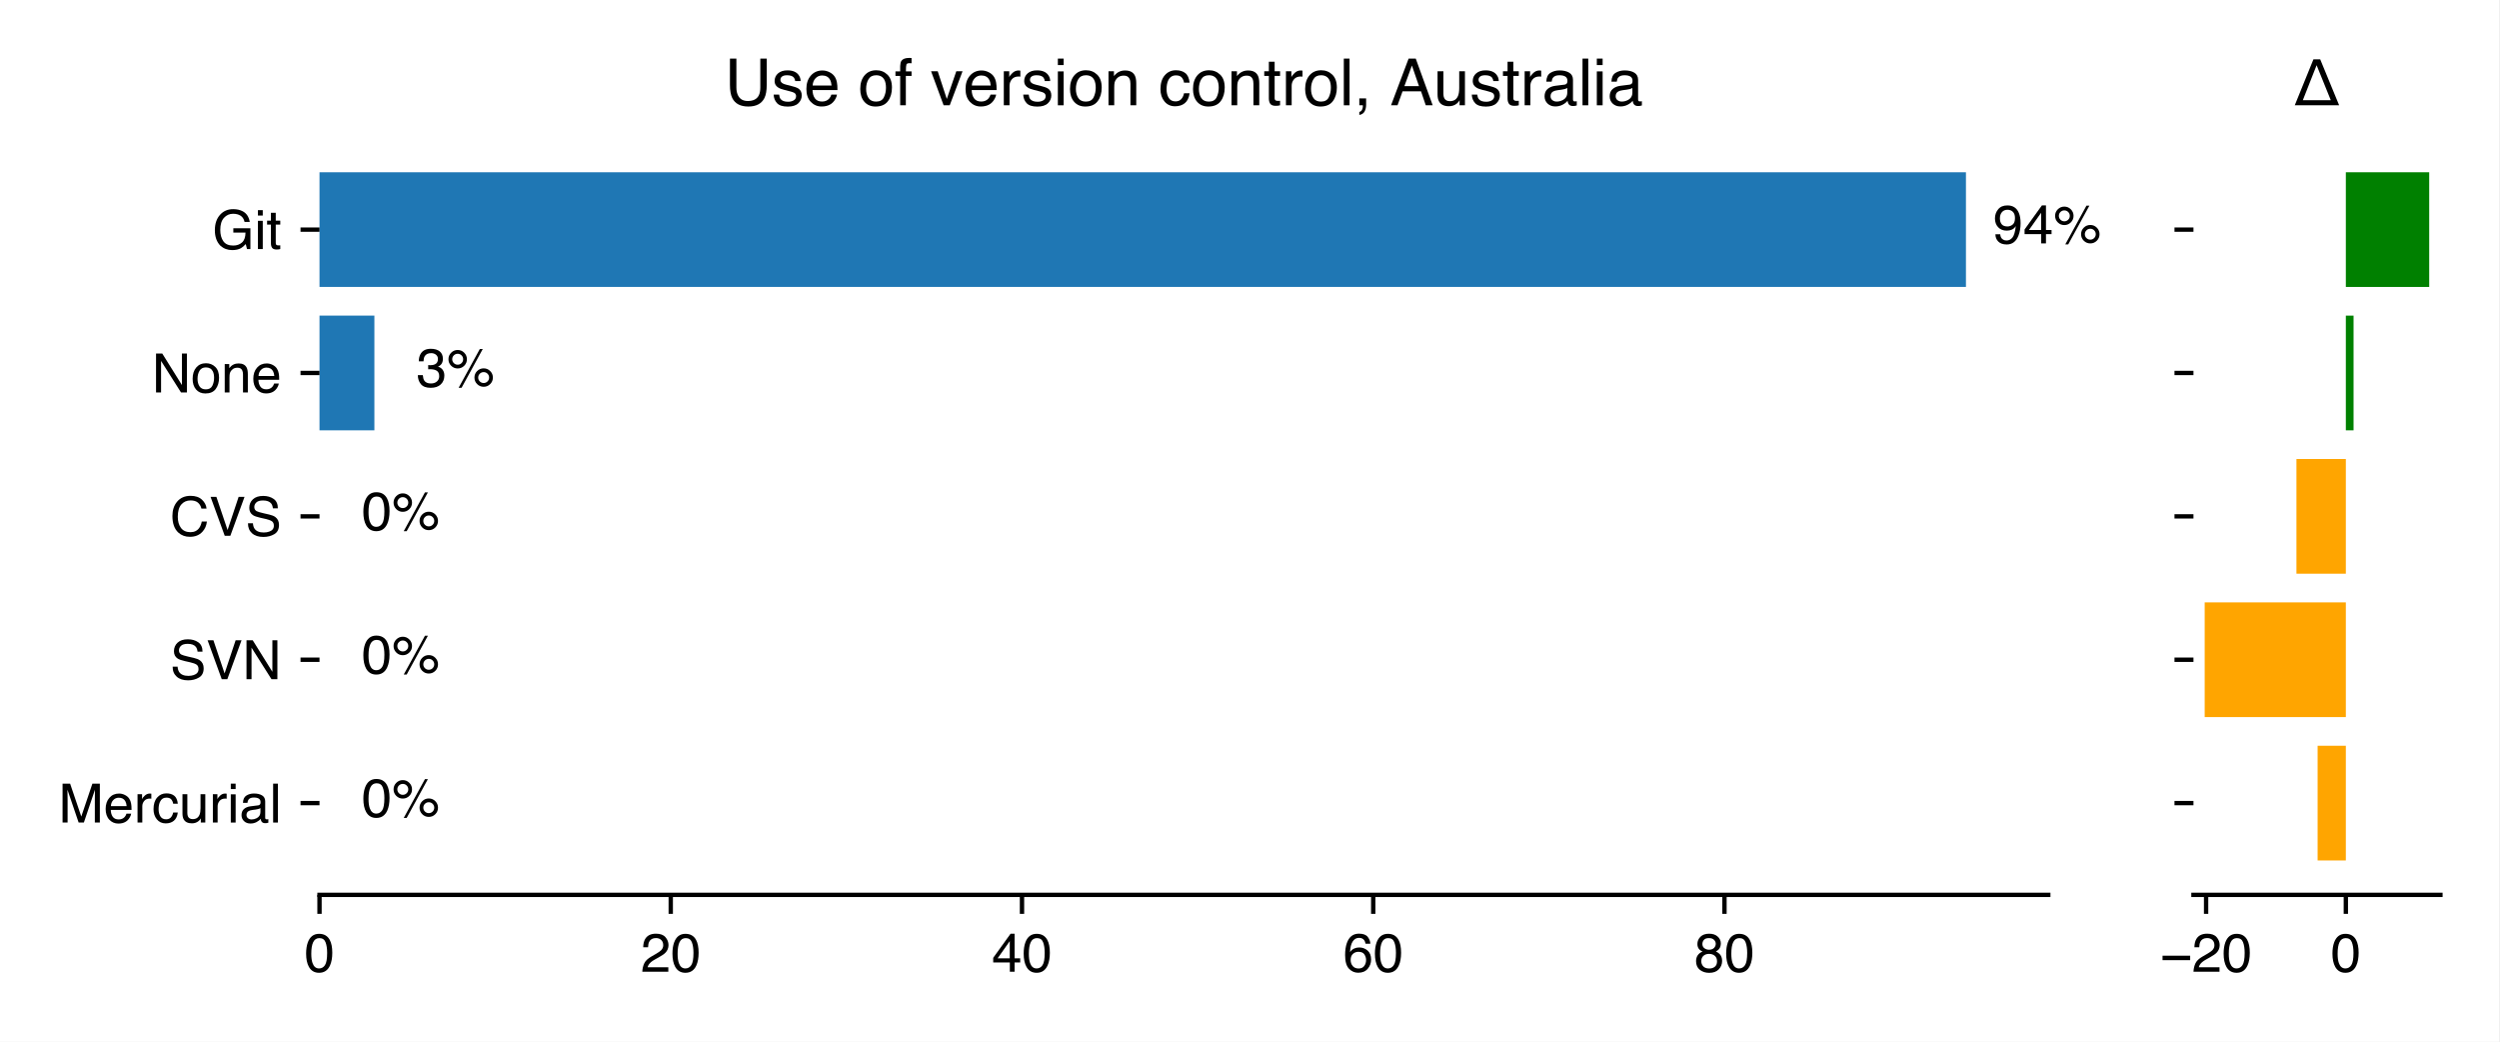
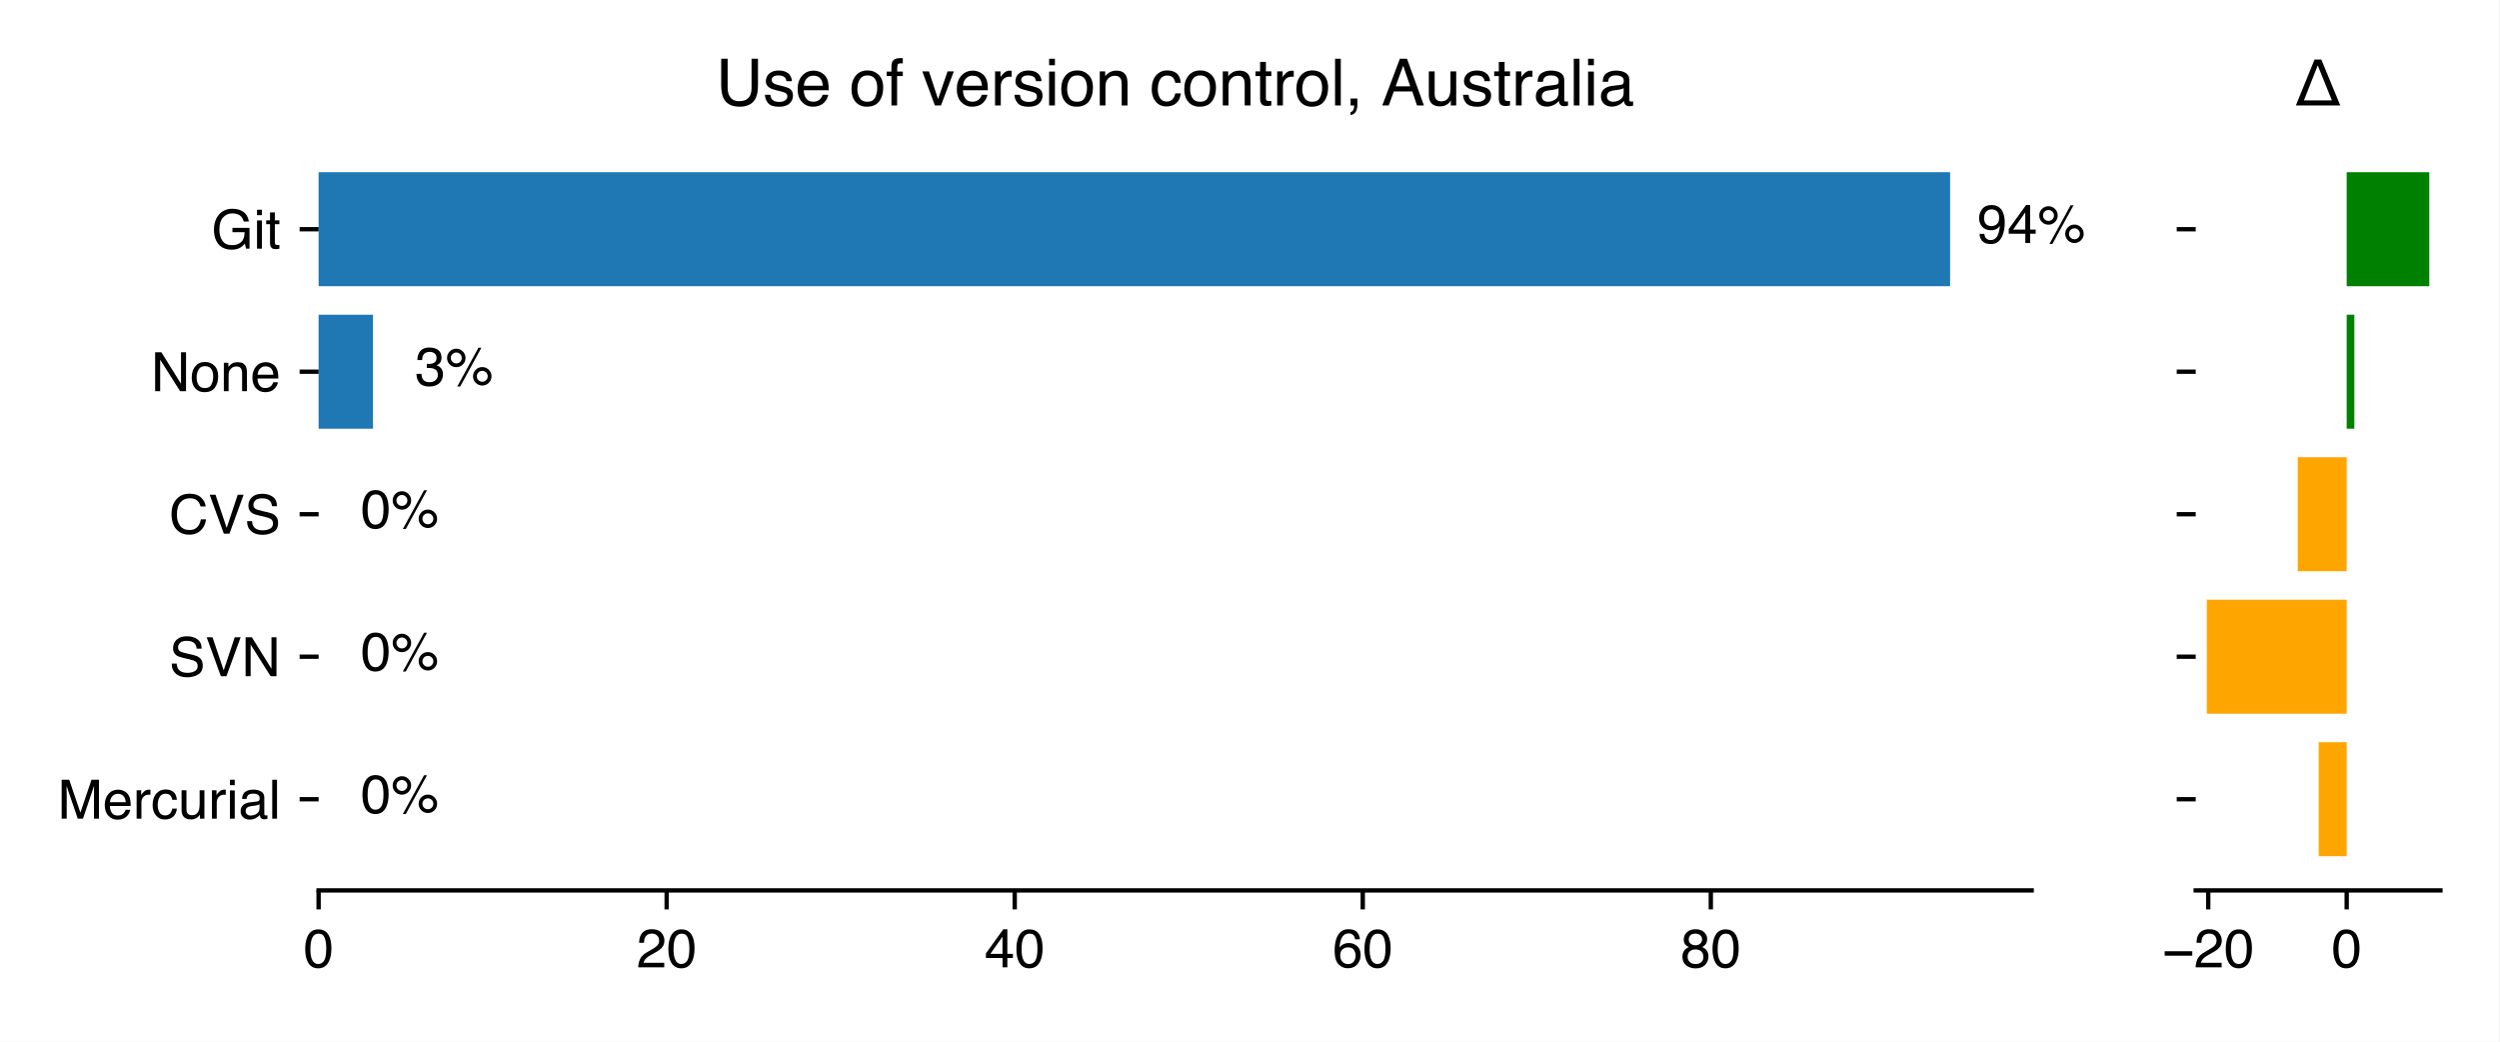
<svg xmlns="http://www.w3.org/2000/svg" xmlns:xlink="http://www.w3.org/1999/xlink" width="460.8pt" height="192pt" viewBox="0 0 460.8 192" version="1.1">
  <defs>
    <style type="text/css">*{stroke-linejoin: round; stroke-linecap: butt}</style>
  </defs>
  <g id="figure_1">
    <g id="patch_1">
      <path d="M 0 192  L 460.8 192  L 460.8 0  L 0 0  z " style="fill: #ffffff" />
    </g>
    <g id="axes_1">
      <g id="patch_2">
-         <path d="M 58.916 164.942  L 377.688 164.942  L 377.688 25.408  L 58.916 25.408  z " style="fill: #ffffff" />
+         <path d="M 58.75 164.12  L 374.628 164.12  L 374.628 25.44  L 58.75 25.44  z " style="fill: #ffffff" />
      </g>
      <g id="patch_3">
-         <path d="M 58.916 158.6  L 58.916 158.6  L 58.916 137.458  L 58.916 137.458  z " clip-path="url(#p56b8ae9298)" style="fill: #1f77b4" />
+         <path d="M 58.75 157.816  L 58.75 157.816  L 58.75 136.804  L 58.75 136.804  z " clip-path="url(#p565b0adb30)" style="fill: #1f77b4" />
      </g>
      <g id="patch_4">
-         <path d="M 58.916 132.173  L 58.916 132.173  L 58.916 111.031  L 58.916 111.031  z " clip-path="url(#p56b8ae9298)" style="fill: #1f77b4" />
+         <path d="M 58.75 131.551  L 58.75 131.551  L 58.75 110.539  L 58.75 110.539  z " clip-path="url(#p565b0adb30)" style="fill: #1f77b4" />
      </g>
      <g id="patch_5">
-         <path d="M 58.916 105.746  L 58.916 105.746  L 58.916 84.604  L 58.916 84.604  z " clip-path="url(#p56b8ae9298)" style="fill: #1f77b4" />
+         <path d="M 58.75 105.286  L 58.75 105.286  L 58.75 84.274  L 58.75 84.274  z " clip-path="url(#p565b0adb30)" style="fill: #1f77b4" />
      </g>
      <g id="patch_6">
-         <path d="M 58.916 79.319  L 69.035 79.319  L 69.035 58.177  L 58.916 58.177  z " clip-path="url(#p56b8ae9298)" style="fill: #1f77b4" />
+         <path d="M 58.75 79.021  L 68.778 79.021  L 68.778 58.009  L 58.75 58.009  z " clip-path="url(#p565b0adb30)" style="fill: #1f77b4" />
      </g>
      <g id="patch_7">
-         <path d="M 58.916 52.892  L 362.508 52.892  L 362.508 31.751  L 58.916 31.751  z " clip-path="url(#p56b8ae9298)" style="fill: #1f77b4" />
+         <path d="M 58.75 52.756  L 359.586 52.756  L 359.586 31.744  L 58.75 31.744  z " clip-path="url(#p565b0adb30)" style="fill: #1f77b4" />
      </g>
      <g id="matplotlib.axis_1">
        <g id="xtick_1">
          <g id="line2d_1">
            <defs>
              <path id="m4c99cd72f3" d="M 0 0  L 0 3.5  " style="stroke: #000000; stroke-width: 0.8" />
            </defs>
            <g>
-               <use xlink:href="#m4c99cd72f3" x="58.916" y="164.942" style="stroke: #000000; stroke-width: 0.8" />
+               <use xlink:href="#m4c99cd72f3" x="58.75" y="164.12" style="stroke: #000000; stroke-width: 0.8" />
            </g>
          </g>
          <g id="text_1">
-             <g transform="translate(56.13516 179.1156)scale(0.1 -0.1)">
+             <g transform="translate(55.96953 178.2934) scale(0.1 -0.1)">
              <defs>
                <path id="Helvetica-30" d="M 1731 4475  Q 2600 4475 2988 3759  Q 3288 3206 3288 2244  Q 3288 1331 3016 734  Q 2622 -122 1728 -122  Q 922 -122 528 578  Q 200 1163 200 2147  Q 200 2909 397 3456  Q 766 4475 1731 4475  z M 1725 391  Q 2163 391 2422 778  Q 2681 1166 2681 2222  Q 2681 2984 2493 3476  Q 2306 3969 1766 3969  Q 1269 3969 1039 3501  Q 809 3034 809 2125  Q 809 1441 956 1025  Q 1181 391 1725 391  z " transform="scale(0.015625)" />
              </defs>
              <use xlink:href="#Helvetica-30" />
            </g>
          </g>
        </g>
        <g id="xtick_2">
          <g id="line2d_2">
            <g>
-               <use xlink:href="#m4c99cd72f3" x="123.682" y="164.942" style="stroke: #000000; stroke-width: 0.8" />
+               <use xlink:href="#m4c99cd72f3" x="122.928" y="164.12" style="stroke: #000000; stroke-width: 0.8" />
            </g>
          </g>
          <g id="text_2">
-             <g transform="translate(118.1212 179.1156)scale(0.1 -0.1)">
+             <g transform="translate(117.3675 178.2934) scale(0.1 -0.1)">
              <defs>
                <path id="Helvetica-32" d="M 200 0  Q 231 578 439 1006  Q 647 1434 1250 1784  L 1850 2131  Q 2253 2366 2416 2531  Q 2672 2791 2672 3125  Q 2672 3516 2437 3745  Q 2203 3975 1813 3975  Q 1234 3975 1013 3538  Q 894 3303 881 2888  L 309 2888  Q 319 3472 525 3841  Q 891 4491 1816 4491  Q 2584 4491 2939 4075  Q 3294 3659 3294 3150  Q 3294 2613 2916 2231  Q 2697 2009 2131 1694  L 1703 1456  Q 1397 1288 1222 1134  Q 909 863 828 531  L 3272 531  L 3272 0  L 200 0  z " transform="scale(0.015625)" />
              </defs>
              <use xlink:href="#Helvetica-32" />
              <use xlink:href="#Helvetica-30" x="55.615" />
            </g>
          </g>
        </g>
        <g id="xtick_3">
          <g id="line2d_3">
            <g>
-               <use xlink:href="#m4c99cd72f3" x="188.449" y="164.942" style="stroke: #000000; stroke-width: 0.8" />
+               <use xlink:href="#m4c99cd72f3" x="187.107" y="164.12" style="stroke: #000000; stroke-width: 0.8" />
            </g>
          </g>
          <g id="text_3">
-             <g transform="translate(182.8876 179.1156)scale(0.1 -0.1)">
+             <g transform="translate(181.546 178.2934) scale(0.1 -0.1)">
              <defs>
                <path id="Helvetica-34" d="M 2116 1584  L 2116 3613  L 681 1584  L 2116 1584  z M 2125 0  L 2125 1094  L 163 1094  L 163 1644  L 2213 4488  L 2688 4488  L 2688 1584  L 3347 1584  L 3347 1094  L 2688 1094  L 2688 0  L 2125 0  z " transform="scale(0.015625)" />
              </defs>
              <use xlink:href="#Helvetica-34" />
              <use xlink:href="#Helvetica-30" x="55.615" />
            </g>
          </g>
        </g>
        <g id="xtick_4">
          <g id="line2d_4">
            <g>
-               <use xlink:href="#m4c99cd72f3" x="253.215" y="164.942" style="stroke: #000000; stroke-width: 0.8" />
+               <use xlink:href="#m4c99cd72f3" x="251.285" y="164.12" style="stroke: #000000; stroke-width: 0.8" />
            </g>
          </g>
          <g id="text_4">
-             <g transform="translate(247.6541 179.1156)scale(0.1 -0.1)">
+             <g transform="translate(245.7244 178.2934) scale(0.1 -0.1)">
              <defs>
                <path id="Helvetica-36" d="M 1872 4494  Q 2622 4494 2917 4105  Q 3213 3716 3213 3303  L 2656 3303  Q 2606 3569 2497 3719  Q 2294 4000 1881 4000  Q 1409 4000 1131 3564  Q 853 3128 822 2316  Q 1016 2600 1309 2741  Q 1578 2866 1909 2866  Q 2472 2866 2890 2506  Q 3309 2147 3309 1434  Q 3309 825 2912 354  Q 2516 -116 1781 -116  Q 1153 -116 697 361  Q 241 838 241 1966  Q 241 2800 444 3381  Q 834 4494 1872 4494  z M 1831 384  Q 2275 384 2495 682  Q 2716 981 2716 1388  Q 2716 1731 2519 2042  Q 2322 2353 1803 2353  Q 1441 2353 1167 2112  Q 894 1872 894 1388  Q 894 963 1142 673  Q 1391 384 1831 384  z " transform="scale(0.015625)" />
              </defs>
              <use xlink:href="#Helvetica-36" />
              <use xlink:href="#Helvetica-30" x="55.615" />
            </g>
          </g>
        </g>
        <g id="xtick_5">
          <g id="line2d_5">
            <g>
-               <use xlink:href="#m4c99cd72f3" x="317.982" y="164.942" style="stroke: #000000; stroke-width: 0.8" />
+               <use xlink:href="#m4c99cd72f3" x="315.464" y="164.12" style="stroke: #000000; stroke-width: 0.8" />
            </g>
          </g>
          <g id="text_5">
-             <g transform="translate(312.4206 179.1156)scale(0.1 -0.1)">
+             <g transform="translate(309.9029 178.2934) scale(0.1 -0.1)">
              <defs>
                <path id="Helvetica-38" d="M 1741 2600  Q 2113 2600 2322 2808  Q 2531 3016 2531 3303  Q 2531 3553 2331 3762  Q 2131 3972 1722 3972  Q 1316 3972 1134 3762  Q 953 3553 953 3272  Q 953 2956 1187 2778  Q 1422 2600 1741 2600  z M 1775 384  Q 2166 384 2423 595  Q 2681 806 2681 1225  Q 2681 1659 2415 1884  Q 2150 2109 1734 2109  Q 1331 2109 1076 1879  Q 822 1650 822 1244  Q 822 894 1055 639  Q 1288 384 1775 384  z M 975 2384  Q 741 2484 609 2619  Q 363 2869 363 3269  Q 363 3769 725 4128  Q 1088 4488 1753 4488  Q 2397 4488 2762 4148  Q 3128 3809 3128 3356  Q 3128 2938 2916 2678  Q 2797 2531 2547 2391  Q 2825 2263 2984 2097  Q 3281 1784 3281 1284  Q 3281 694 2884 283  Q 2488 -128 1763 -128  Q 1109 -128 657 226  Q 206 581 206 1256  Q 206 1653 400 1942  Q 594 2231 975 2384  z " transform="scale(0.015625)" />
              </defs>
              <use xlink:href="#Helvetica-38" />
              <use xlink:href="#Helvetica-30" x="55.615" />
            </g>
          </g>
        </g>
      </g>
      <g id="matplotlib.axis_2">
        <g id="ytick_1">
          <g id="line2d_6">
            <defs>
              <path id="m8e343aef83" d="M 0 0  L -3.5 0  " style="stroke: #000000; stroke-width: 0.8" />
            </defs>
            <g>
-               <use xlink:href="#m8e343aef83" x="58.916" y="148.029" style="stroke: #000000; stroke-width: 0.8" />
+               <use xlink:href="#m8e343aef83" x="58.75" y="147.31" style="stroke: #000000; stroke-width: 0.8" />
            </g>
          </g>
          <g id="text_6">
-             <g transform="translate(10.8 151.6157)scale(0.1 -0.1)">
+             <g transform="translate(10.63438 150.897) scale(0.1 -0.1)">
              <defs>
                <path id="Helvetica-4d" d="M 472 4591  L 1363 4591  L 2681 709  L 3991 4591  L 4872 4591  L 4872 0  L 4281 0  L 4281 2709  Q 4281 2850 4287 3175  Q 4294 3500 4294 3872  L 2984 0  L 2369 0  L 1050 3872  L 1050 3731  Q 1050 3563 1058 3217  Q 1066 2872 1066 2709  L 1066 0  L 472 0  L 472 4591  z " transform="scale(0.015625)" />
                <path id="Helvetica-65" d="M 1806 3422  Q 2163 3422 2497 3255  Q 2831 3088 3006 2822  Q 3175 2569 3231 2231  Q 3281 2000 3281 1494  L 828 1494  Q 844 984 1069 676  Q 1294 369 1766 369  Q 2206 369 2469 659  Q 2619 828 2681 1050  L 3234 1050  Q 3213 866 3089 639  Q 2966 413 2813 269  Q 2556 19 2178 -69  Q 1975 -119 1719 -119  Q 1094 -119 659 336  Q 225 791 225 1609  Q 225 2416 662 2919  Q 1100 3422 1806 3422  z M 2703 1941  Q 2669 2306 2544 2525  Q 2313 2931 1772 2931  Q 1384 2931 1121 2651  Q 859 2372 844 1941  L 2703 1941  z M 1753 3428  L 1753 3428  z " transform="scale(0.015625)" />
                <path id="Helvetica-72" d="M 428 3347  L 963 3347  L 963 2769  Q 1028 2938 1284 3180  Q 1541 3422 1875 3422  Q 1891 3422 1928 3419  Q 1966 3416 2056 3406  L 2056 2813  Q 2006 2822 1964 2825  Q 1922 2828 1872 2828  Q 1447 2828 1219 2554  Q 991 2281 991 1925  L 991 0  L 428 0  L 428 3347  z " transform="scale(0.015625)" />
                <path id="Helvetica-63" d="M 1703 3444  Q 2269 3444 2623 3169  Q 2978 2894 3050 2222  L 2503 2222  Q 2453 2531 2275 2736  Q 2097 2941 1703 2941  Q 1166 2941 934 2416  Q 784 2075 784 1575  Q 784 1072 996 728  Q 1209 384 1666 384  Q 2016 384 2220 598  Q 2425 813 2503 1184  L 3050 1184  Q 2956 519 2581 211  Q 2206 -97 1622 -97  Q 966 -97 575 383  Q 184 863 184 1581  Q 184 2463 612 2953  Q 1041 3444 1703 3444  z M 1616 3428  L 1616 3428  z " transform="scale(0.015625)" />
                <path id="Helvetica-75" d="M 975 3347  L 975 1125  Q 975 869 1056 706  Q 1206 406 1616 406  Q 2203 406 2416 931  Q 2531 1213 2531 1703  L 2531 3347  L 3094 3347  L 3094 0  L 2563 0  L 2569 494  Q 2459 303 2297 172  Q 1975 -91 1516 -91  Q 800 -91 541 388  Q 400 644 400 1072  L 400 3347  L 975 3347  z M 1747 3428  L 1747 3428  z " transform="scale(0.015625)" />
                <path id="Helvetica-69" d="M 413 3331  L 984 3331  L 984 0  L 413 0  L 413 3331  z M 413 4591  L 984 4591  L 984 3953  L 413 3953  L 413 4591  z " transform="scale(0.015625)" />
                <path id="Helvetica-61" d="M 844 891  Q 844 647 1022 506  Q 1200 366 1444 366  Q 1741 366 2019 503  Q 2488 731 2488 1250  L 2488 1703  Q 2384 1638 2221 1594  Q 2059 1550 1903 1531  L 1563 1488  Q 1256 1447 1103 1359  Q 844 1213 844 891  z M 2206 2028  Q 2400 2053 2466 2191  Q 2503 2266 2503 2406  Q 2503 2694 2298 2823  Q 2094 2953 1713 2953  Q 1272 2953 1088 2716  Q 984 2584 953 2325  L 428 2325  Q 444 2944 830 3186  Q 1216 3428 1725 3428  Q 2316 3428 2684 3203  Q 3050 2978 3050 2503  L 3050 575  Q 3050 488 3086 434  Q 3122 381 3238 381  Q 3275 381 3322 386  Q 3369 391 3422 400  L 3422 -16  Q 3291 -53 3222 -62  Q 3153 -72 3034 -72  Q 2744 -72 2613 134  Q 2544 244 2516 444  Q 2344 219 2022 53  Q 1700 -113 1313 -113  Q 847 -113 551 170  Q 256 453 256 878  Q 256 1344 547 1600  Q 838 1856 1309 1916  L 2206 2028  z M 1741 3428  L 1741 3428  z " transform="scale(0.015625)" />
                <path id="Helvetica-6c" d="M 428 4591  L 991 4591  L 991 0  L 428 0  L 428 4591  z " transform="scale(0.015625)" />
              </defs>
              <use xlink:href="#Helvetica-4d" />
              <use xlink:href="#Helvetica-65" x="83.301" />
              <use xlink:href="#Helvetica-72" x="138.916" />
              <use xlink:href="#Helvetica-63" x="172.217" />
              <use xlink:href="#Helvetica-75" x="222.217" />
              <use xlink:href="#Helvetica-72" x="277.832" />
              <use xlink:href="#Helvetica-69" x="311.133" />
              <use xlink:href="#Helvetica-61" x="333.35" />
              <use xlink:href="#Helvetica-6c" x="388.965" />
            </g>
          </g>
        </g>
        <g id="ytick_2">
          <g id="line2d_7">
            <g>
-               <use xlink:href="#m8e343aef83" x="58.916" y="121.602" style="stroke: #000000; stroke-width: 0.8" />
+               <use xlink:href="#m8e343aef83" x="58.75" y="121.045" style="stroke: #000000; stroke-width: 0.8" />
            </g>
          </g>
          <g id="text_7">
-             <g transform="translate(31.35312 125.1888)scale(0.1 -0.1)">
+             <g transform="translate(31.1875 124.6319) scale(0.1 -0.1)">
              <defs>
                <path id="Helvetica-53" d="M 894 1481  Q 916 1091 1078 847  Q 1388 391 2169 391  Q 2519 391 2806 491  Q 3363 684 3363 1184  Q 3363 1559 3128 1719  Q 2891 1875 2384 1991  L 1763 2131  Q 1153 2269 900 2434  Q 463 2722 463 3294  Q 463 3913 891 4309  Q 1319 4706 2103 4706  Q 2825 4706 3329 4357  Q 3834 4009 3834 3244  L 3250 3244  Q 3203 3613 3050 3809  Q 2766 4169 2084 4169  Q 1534 4169 1293 3937  Q 1053 3706 1053 3400  Q 1053 3063 1334 2906  Q 1519 2806 2169 2656  L 2813 2509  Q 3278 2403 3531 2219  Q 3969 1897 3969 1284  Q 3969 522 3414 194  Q 2859 -134 2125 -134  Q 1269 -134 784 303  Q 300 738 309 1481  L 894 1481  z M 2150 4716  L 2150 4716  z " transform="scale(0.015625)" />
                <path id="Helvetica-56" d="M 850 4591  L 2169 681  L 3472 4591  L 4169 4591  L 2494 0  L 1834 0  L 163 4591  L 850 4591  z " transform="scale(0.015625)" />
                <path id="Helvetica-4e" d="M 488 4591  L 1222 4591  L 3541 872  L 3541 4591  L 4131 4591  L 4131 0  L 3434 0  L 1081 3716  L 1081 0  L 488 0  L 488 4591  z M 2269 4591  L 2269 4591  z " transform="scale(0.015625)" />
              </defs>
              <use xlink:href="#Helvetica-53" />
              <use xlink:href="#Helvetica-56" x="66.699" />
              <use xlink:href="#Helvetica-4e" x="133.398" />
            </g>
          </g>
        </g>
        <g id="ytick_3">
          <g id="line2d_8">
            <g>
-               <use xlink:href="#m8e343aef83" x="58.916" y="95.175" style="stroke: #000000; stroke-width: 0.8" />
+               <use xlink:href="#m8e343aef83" x="58.75" y="94.78" style="stroke: #000000; stroke-width: 0.8" />
            </g>
          </g>
          <g id="text_8">
-             <g transform="translate(31.35312 98.76188)scale(0.1 -0.1)">
+             <g transform="translate(31.1875 98.36672) scale(0.1 -0.1)">
              <defs>
                <path id="Helvetica-43" d="M 2422 4716  Q 3294 4716 3775 4256  Q 4256 3797 4309 3213  L 3703 3213  Q 3600 3656 3292 3915  Q 2984 4175 2428 4175  Q 1750 4175 1333 3698  Q 916 3222 916 2238  Q 916 1431 1292 929  Q 1669 428 2416 428  Q 3103 428 3463 956  Q 3653 1234 3747 1688  L 4353 1688  Q 4272 963 3816 472  Q 3269 -119 2341 -119  Q 1541 -119 997 366  Q 281 1006 281 2344  Q 281 3359 819 4009  Q 1400 4716 2422 4716  z M 2297 4716  L 2297 4716  z " transform="scale(0.015625)" />
              </defs>
              <use xlink:href="#Helvetica-43" />
              <use xlink:href="#Helvetica-56" x="72.217" />
              <use xlink:href="#Helvetica-53" x="138.916" />
            </g>
          </g>
        </g>
        <g id="ytick_4">
          <g id="line2d_9">
            <g>
-               <use xlink:href="#m8e343aef83" x="58.916" y="68.748" style="stroke: #000000; stroke-width: 0.8" />
+               <use xlink:href="#m8e343aef83" x="58.75" y="68.515" style="stroke: #000000; stroke-width: 0.8" />
            </g>
          </g>
          <g id="text_9">
-             <g transform="translate(28.01094 72.33497)scale(0.1 -0.1)">
+             <g transform="translate(27.84531 72.10157) scale(0.1 -0.1)">
              <defs>
                <path id="Helvetica-6f" d="M 1741 363  Q 2300 363 2508 786  Q 2716 1209 2716 1728  Q 2716 2197 2566 2491  Q 2328 2953 1747 2953  Q 1231 2953 997 2559  Q 763 2166 763 1609  Q 763 1075 997 719  Q 1231 363 1741 363  z M 1763 3444  Q 2409 3444 2856 3012  Q 3303 2581 3303 1744  Q 3303 934 2909 406  Q 2516 -122 1688 -122  Q 997 -122 590 345  Q 184 813 184 1600  Q 184 2444 612 2944  Q 1041 3444 1763 3444  z M 1744 3428  L 1744 3428  z " transform="scale(0.015625)" />
                <path id="Helvetica-6e" d="M 413 3347  L 947 3347  L 947 2872  Q 1184 3166 1450 3294  Q 1716 3422 2041 3422  Q 2753 3422 3003 2925  Q 3141 2653 3141 2147  L 3141 0  L 2569 0  L 2569 2109  Q 2569 2416 2478 2603  Q 2328 2916 1934 2916  Q 1734 2916 1606 2875  Q 1375 2806 1200 2600  Q 1059 2434 1017 2257  Q 975 2081 975 1753  L 975 0  L 413 0  L 413 3347  z M 1734 3428  L 1734 3428  z " transform="scale(0.015625)" />
              </defs>
              <use xlink:href="#Helvetica-4e" />
              <use xlink:href="#Helvetica-6f" x="72.217" />
              <use xlink:href="#Helvetica-6e" x="127.832" />
              <use xlink:href="#Helvetica-65" x="183.447" />
            </g>
          </g>
        </g>
        <g id="ytick_5">
          <g id="line2d_10">
            <g>
-               <use xlink:href="#m8e343aef83" x="58.916" y="42.321" style="stroke: #000000; stroke-width: 0.8" />
+               <use xlink:href="#m8e343aef83" x="58.75" y="42.25" style="stroke: #000000; stroke-width: 0.8" />
            </g>
          </g>
          <g id="text_10">
-             <g transform="translate(39.1375 45.90806)scale(0.1 -0.1)">
+             <g transform="translate(38.97187 45.83642) scale(0.1 -0.1)">
              <defs>
                <path id="Helvetica-47" d="M 2472 4709  Q 3119 4709 3591 4459  Q 4275 4100 4428 3200  L 3813 3200  Q 3700 3703 3347 3933  Q 2994 4163 2456 4163  Q 1819 4163 1383 3684  Q 947 3206 947 2259  Q 947 1441 1306 927  Q 1666 413 2478 413  Q 3100 413 3508 773  Q 3916 1134 3925 1941  L 2488 1941  L 2488 2456  L 4503 2456  L 4503 0  L 4103 0  L 3953 591  Q 3638 244 3394 109  Q 2984 -122 2353 -122  Q 1538 -122 950 406  Q 309 1069 309 2225  Q 309 3378 934 4059  Q 1528 4709 2472 4709  z M 2369 4716  L 2369 4716  z " transform="scale(0.015625)" />
                <path id="Helvetica-74" d="M 525 4281  L 1094 4281  L 1094 3347  L 1628 3347  L 1628 2888  L 1094 2888  L 1094 703  Q 1094 528 1213 469  Q 1278 434 1431 434  Q 1472 434 1519 436  Q 1566 438 1628 444  L 1628 0  Q 1531 -28 1426 -40  Q 1322 -53 1200 -53  Q 806 -53 665 148  Q 525 350 525 672  L 525 2888  L 72 2888  L 72 3347  L 525 3347  L 525 4281  z " transform="scale(0.015625)" />
              </defs>
              <use xlink:href="#Helvetica-47" />
              <use xlink:href="#Helvetica-69" x="77.783" />
              <use xlink:href="#Helvetica-74" x="100" />
            </g>
          </g>
        </g>
      </g>
      <g id="patch_8">
-         <path d="M 58.916 164.942  L 377.688 164.942  " style="fill: none; stroke: #000000; stroke-width: 0.8; stroke-linejoin: miter; stroke-linecap: square" />
+         <path d="M 58.75 164.12  L 374.628 164.12  " style="fill: none; stroke: #000000; stroke-width: 0.8; stroke-linejoin: miter; stroke-linecap: square" />
      </g>
      <g id="text_11">
-         <g transform="translate(66.68906 150.5735)scale(0.1 -0.1)">
+         <g transform="translate(66.52344 149.8548) scale(0.1 -0.1)">
          <defs>
            <path id="Helvetica-25" d="M 4363 2175  Q 4813 2175 5131 1856  Q 5450 1538 5450 1088  Q 5450 638 5131 319  Q 4813 0 4363 0  Q 3909 0 3590 319  Q 3272 638 3272 1088  Q 3272 1538 3590 1856  Q 3909 2175 4363 2175  z M 3909 4456  L 4256 4456  L 1753 -119  L 1406 -119  L 3909 4456  z M 1294 2606  Q 1563 2606 1752 2795  Q 1941 2984 1941 3250  Q 1941 3516 1752 3705  Q 1563 3894 1294 3894  Q 1028 3894 839 3706  Q 650 3519 650 3250  Q 650 2984 839 2795  Q 1028 2606 1294 2606  z M 1294 4341  Q 1747 4341 2065 4020  Q 2384 3700 2384 3250  Q 2384 2800 2065 2481  Q 1747 2163 1294 2163  Q 844 2163 525 2481  Q 206 2800 206 3250  Q 206 3700 525 4020  Q 844 4341 1294 4341  z M 4363 444  Q 4628 444 4817 633  Q 5006 822 5006 1088  Q 5006 1353 4817 1542  Q 4628 1731 4363 1731  Q 4094 1731 3905 1542  Q 3716 1353 3716 1088  Q 3716 822 3905 633  Q 4094 444 4363 444  z " transform="scale(0.015625)" />
          </defs>
          <use xlink:href="#Helvetica-30" />
          <use xlink:href="#Helvetica-25" x="55.615" />
        </g>
      </g>
      <g id="text_12">
-         <g transform="translate(66.68906 124.1466)scale(0.1 -0.1)">
+         <g transform="translate(66.52344 123.5897) scale(0.1 -0.1)">
          <use xlink:href="#Helvetica-30" />
          <use xlink:href="#Helvetica-25" x="55.615" />
        </g>
      </g>
      <g id="text_13">
-         <g transform="translate(66.68906 97.71969)scale(0.1 -0.1)">
+         <g transform="translate(66.52344 97.32453) scale(0.1 -0.1)">
          <use xlink:href="#Helvetica-30" />
          <use xlink:href="#Helvetica-25" x="55.615" />
        </g>
      </g>
      <g id="text_14">
-         <g transform="translate(76.80882 71.29278)scale(0.1 -0.1)">
+         <g transform="translate(76.55132 71.05938) scale(0.1 -0.1)">
          <defs>
            <path id="Helvetica-33" d="M 1663 -122  Q 869 -122 511 314  Q 153 750 153 1375  L 741 1375  Q 778 941 903 744  Q 1122 391 1694 391  Q 2138 391 2406 628  Q 2675 866 2675 1241  Q 2675 1703 2392 1887  Q 2109 2072 1606 2072  Q 1550 2072 1492 2070  Q 1434 2069 1375 2066  L 1375 2563  Q 1463 2553 1522 2550  Q 1581 2547 1650 2547  Q 1966 2547 2169 2647  Q 2525 2822 2525 3272  Q 2525 3606 2287 3787  Q 2050 3969 1734 3969  Q 1172 3969 956 3594  Q 838 3388 822 3006  L 266 3006  Q 266 3506 466 3856  Q 809 4481 1675 4481  Q 2359 4481 2734 4176  Q 3109 3872 3109 3294  Q 3109 2881 2888 2625  Q 2750 2466 2531 2375  Q 2884 2278 3082 2001  Q 3281 1725 3281 1325  Q 3281 684 2859 281  Q 2438 -122 1663 -122  z " transform="scale(0.015625)" />
          </defs>
          <use xlink:href="#Helvetica-33" />
          <use xlink:href="#Helvetica-25" x="55.615" />
        </g>
      </g>
      <g id="text_15">
-         <g transform="translate(367.5014 44.86588)scale(0.1 -0.1)">
+         <g transform="translate(364.5795 44.79423) scale(0.1 -0.1)">
          <defs>
            <path id="Helvetica-39" d="M 850 1081  Q 875 616 1209 438  Q 1381 344 1597 344  Q 2000 344 2284 680  Q 2569 1016 2688 2044  Q 2500 1747 2223 1626  Q 1947 1506 1628 1506  Q 981 1506 604 1909  Q 228 2313 228 2947  Q 228 3556 600 4018  Q 972 4481 1697 4481  Q 2675 4481 3047 3600  Q 3253 3116 3253 2388  Q 3253 1566 3006 931  Q 2597 -125 1619 -125  Q 963 -125 622 219  Q 281 563 281 1081  L 850 1081  z M 1703 2000  Q 2038 2000 2314 2220  Q 2591 2441 2591 2991  Q 2591 3484 2342 3726  Q 2094 3969 1709 3969  Q 1297 3969 1055 3692  Q 813 3416 813 2953  Q 813 2516 1025 2258  Q 1238 2000 1703 2000  z " transform="scale(0.015625)" />
          </defs>
          <use xlink:href="#Helvetica-39" />
          <use xlink:href="#Helvetica-34" x="55.615" />
          <use xlink:href="#Helvetica-25" x="111.23" />
        </g>
      </g>
      <g id="text_16">
-         <g transform="translate(133.6034 19.40812)scale(0.12 -0.12)">
+         <g transform="translate(131.9907 19.44) scale(0.12 -0.12)">
          <defs>
            <path id="Helvetica-55" d="M 1163 4591  L 1163 1753  Q 1163 1253 1350 922  Q 1628 422 2288 422  Q 3078 422 3363 963  Q 3516 1256 3516 1753  L 3516 4591  L 4147 4591  L 4147 2013  Q 4147 1166 3919 709  Q 3500 -122 2338 -122  Q 1175 -122 759 709  Q 531 1166 531 2013  L 531 4591  L 1163 4591  z M 2341 4591  L 2341 4591  z " transform="scale(0.015625)" />
            <path id="Helvetica-73" d="M 747 1050  Q 772 769 888 619  Q 1100 347 1625 347  Q 1938 347 2175 483  Q 2413 619 2413 903  Q 2413 1119 2222 1231  Q 2100 1300 1741 1391  L 1294 1503  Q 866 1609 663 1741  Q 300 1969 300 2372  Q 300 2847 642 3140  Q 984 3434 1563 3434  Q 2319 3434 2653 2991  Q 2863 2709 2856 2384  L 2325 2384  Q 2309 2575 2191 2731  Q 1997 2953 1519 2953  Q 1200 2953 1036 2831  Q 872 2709 872 2509  Q 872 2291 1088 2159  Q 1213 2081 1456 2022  L 1828 1931  Q 2434 1784 2641 1647  Q 2969 1431 2969 969  Q 2969 522 2630 197  Q 2291 -128 1597 -128  Q 850 -128 539 211  Q 228 550 206 1050  L 747 1050  z M 1578 3428  L 1578 3428  z " transform="scale(0.015625)" />
            <path id="Helvetica-20" transform="scale(0.015625)" />
            <path id="Helvetica-66" d="M 553 3856  Q 566 4206 675 4369  Q 872 4656 1434 4656  Q 1488 4656 1544 4653  Q 1600 4650 1672 4644  L 1672 4131  Q 1584 4138 1545 4139  Q 1506 4141 1472 4141  Q 1216 4141 1166 4008  Q 1116 3875 1116 3331  L 1672 3331  L 1672 2888  L 1109 2888  L 1109 0  L 553 0  L 553 2888  L 88 2888  L 88 3331  L 553 3331  L 553 3856  z " transform="scale(0.015625)" />
            <path id="Helvetica-76" d="M 688 3347  L 1581 622  L 2516 3347  L 3131 3347  L 1869 0  L 1269 0  L 34 3347  L 688 3347  z " transform="scale(0.015625)" />
            <path id="Helvetica-2c" d="M 531 -653  Q 747 -616 834 -350  Q 881 -209 881 -78  Q 881 -56 879 -39  Q 878 -22 872 0  L 531 0  L 531 681  L 1200 681  L 1200 50  Q 1200 -322 1050 -603  Q 900 -884 531 -950  L 531 -653  z " transform="scale(0.015625)" />
            <path id="Helvetica-41" d="M 2844 1881  L 2147 3909  L 1406 1881  L 2844 1881  z M 1822 4591  L 2525 4591  L 4191 0  L 3509 0  L 3044 1375  L 1228 1375  L 731 0  L 94 0  L 1822 4591  z " transform="scale(0.015625)" />
          </defs>
          <use xlink:href="#Helvetica-55" />
          <use xlink:href="#Helvetica-73" x="72.217" />
          <use xlink:href="#Helvetica-65" x="122.217" />
          <use xlink:href="#Helvetica-20" x="177.832" />
          <use xlink:href="#Helvetica-6f" x="205.615" />
          <use xlink:href="#Helvetica-66" x="261.23" />
          <use xlink:href="#Helvetica-20" x="289.014" />
          <use xlink:href="#Helvetica-76" x="316.797" />
          <use xlink:href="#Helvetica-65" x="366.797" />
          <use xlink:href="#Helvetica-72" x="422.412" />
          <use xlink:href="#Helvetica-73" x="455.713" />
          <use xlink:href="#Helvetica-69" x="505.713" />
          <use xlink:href="#Helvetica-6f" x="527.93" />
          <use xlink:href="#Helvetica-6e" x="583.545" />
          <use xlink:href="#Helvetica-20" x="639.16" />
          <use xlink:href="#Helvetica-63" x="666.943" />
          <use xlink:href="#Helvetica-6f" x="716.943" />
          <use xlink:href="#Helvetica-6e" x="772.559" />
          <use xlink:href="#Helvetica-74" x="828.174" />
          <use xlink:href="#Helvetica-72" x="855.957" />
          <use xlink:href="#Helvetica-6f" x="889.258" />
          <use xlink:href="#Helvetica-6c" x="944.873" />
          <use xlink:href="#Helvetica-2c" x="967.09" />
          <use xlink:href="#Helvetica-20" x="994.873" />
          <use xlink:href="#Helvetica-41" x="1022.656" />
          <use xlink:href="#Helvetica-75" x="1089.355" />
          <use xlink:href="#Helvetica-73" x="1144.971" />
          <use xlink:href="#Helvetica-74" x="1194.971" />
          <use xlink:href="#Helvetica-72" x="1222.754" />
          <use xlink:href="#Helvetica-61" x="1256.055" />
          <use xlink:href="#Helvetica-6c" x="1311.67" />
          <use xlink:href="#Helvetica-69" x="1333.887" />
          <use xlink:href="#Helvetica-61" x="1356.104" />
        </g>
      </g>
    </g>
    <g id="axes_2">
      <g id="patch_9">
-         <path d="M 404.461 164.942  L 450 164.942  L 450 25.408  L 404.461 25.408  z " style="fill: #ffffff" />
+         <path d="M 404.875 164.12  L 450 164.12  L 450 25.44  L 404.875 25.44  z " style="fill: #ffffff" />
      </g>
      <g id="patch_10">
-         <path d="M 432.558 158.6  L 427.353 158.6  L 427.353 137.458  L 432.558 137.458  z " clip-path="url(#p9dd1ee9c61)" style="fill: #ffa500" />
+         <path d="M 432.716 157.816  L 427.558 157.816  L 427.558 136.804  L 432.716 136.804  z " clip-path="url(#p65447eee8c)" style="fill: #ffa500" />
      </g>
      <g id="patch_11">
-         <path d="M 432.558 132.173  L 406.531 132.173  L 406.531 111.031  L 432.558 111.031  z " clip-path="url(#p9dd1ee9c61)" style="fill: #ffa500" />
+         <path d="M 432.716 131.551  L 406.926 131.551  L 406.926 110.539  L 432.716 110.539  z " clip-path="url(#p65447eee8c)" style="fill: #ffa500" />
      </g>
      <g id="patch_12">
-         <path d="M 432.558 105.746  L 423.449 105.746  L 423.449 84.604  L 432.558 84.604  z " clip-path="url(#p9dd1ee9c61)" style="fill: #ffa500" />
+         <path d="M 432.716 105.286  L 423.69 105.286  L 423.69 84.274  L 432.716 84.274  z " clip-path="url(#p65447eee8c)" style="fill: #ffa500" />
      </g>
      <g id="patch_13">
-         <path d="M 432.558 79.319  L 433.981 79.319  L 433.981 58.177  L 432.558 58.177  z " clip-path="url(#p9dd1ee9c61)" style="fill: #008000" />
+         <path d="M 432.716 79.021  L 434.127 79.021  L 434.127 58.009  L 432.716 58.009  z " clip-path="url(#p65447eee8c)" style="fill: #008000" />
      </g>
      <g id="patch_14">
-         <path d="M 432.558 52.892  L 447.93 52.892  L 447.93 31.751  L 432.558 31.751  z " clip-path="url(#p9dd1ee9c61)" style="fill: #008000" />
+         <path d="M 432.716 52.756  L 447.949 52.756  L 447.949 31.744  L 432.716 31.744  z " clip-path="url(#p65447eee8c)" style="fill: #008000" />
      </g>
      <g id="matplotlib.axis_3">
        <g id="xtick_6">
          <g id="line2d_11">
            <g>
-               <use xlink:href="#m4c99cd72f3" x="406.791" y="164.942" style="stroke: #000000; stroke-width: 0.8" />
+               <use xlink:href="#m4c99cd72f3" x="407.184" y="164.12" style="stroke: #000000; stroke-width: 0.8" />
            </g>
          </g>
          <g id="text_17">
-             <g transform="translate(398.31 179.1156)scale(0.1 -0.1)">
+             <g transform="translate(398.7023 178.2934) scale(0.1 -0.1)">
              <defs>
                <path id="Helvetica-2212" d="M 3547 1894  L 3547 1369  L 288 1369  L 288 1894  L 3547 1894  z " transform="scale(0.015625)" />
              </defs>
              <use xlink:href="#Helvetica-2212" />
              <use xlink:href="#Helvetica-32" x="58.398" />
              <use xlink:href="#Helvetica-30" x="114.014" />
            </g>
          </g>
        </g>
        <g id="xtick_7">
          <g id="line2d_12">
            <g>
-               <use xlink:href="#m4c99cd72f3" x="432.558" y="164.942" style="stroke: #000000; stroke-width: 0.8" />
+               <use xlink:href="#m4c99cd72f3" x="432.716" y="164.12" style="stroke: #000000; stroke-width: 0.8" />
            </g>
          </g>
          <g id="text_18">
-             <g transform="translate(429.7774 179.1156)scale(0.1 -0.1)">
+             <g transform="translate(429.9358 178.2934) scale(0.1 -0.1)">
              <use xlink:href="#Helvetica-30" />
            </g>
          </g>
        </g>
      </g>
      <g id="matplotlib.axis_4">
        <g id="ytick_6">
          <g id="line2d_13">
            <g>
-               <use xlink:href="#m8e343aef83" x="404.461" y="148.029" style="stroke: #000000; stroke-width: 0.8" />
+               <use xlink:href="#m8e343aef83" x="404.875" y="147.31" style="stroke: #000000; stroke-width: 0.8" />
            </g>
          </g>
        </g>
        <g id="ytick_7">
          <g id="line2d_14">
            <g>
-               <use xlink:href="#m8e343aef83" x="404.461" y="121.602" style="stroke: #000000; stroke-width: 0.8" />
+               <use xlink:href="#m8e343aef83" x="404.875" y="121.045" style="stroke: #000000; stroke-width: 0.8" />
            </g>
          </g>
        </g>
        <g id="ytick_8">
          <g id="line2d_15">
            <g>
-               <use xlink:href="#m8e343aef83" x="404.461" y="95.175" style="stroke: #000000; stroke-width: 0.8" />
+               <use xlink:href="#m8e343aef83" x="404.875" y="94.78" style="stroke: #000000; stroke-width: 0.8" />
            </g>
          </g>
        </g>
        <g id="ytick_9">
          <g id="line2d_16">
            <g>
-               <use xlink:href="#m8e343aef83" x="404.461" y="68.748" style="stroke: #000000; stroke-width: 0.8" />
+               <use xlink:href="#m8e343aef83" x="404.875" y="68.515" style="stroke: #000000; stroke-width: 0.8" />
            </g>
          </g>
        </g>
        <g id="ytick_10">
          <g id="line2d_17">
            <g>
-               <use xlink:href="#m8e343aef83" x="404.461" y="42.321" style="stroke: #000000; stroke-width: 0.8" />
+               <use xlink:href="#m8e343aef83" x="404.875" y="42.25" style="stroke: #000000; stroke-width: 0.8" />
            </g>
          </g>
        </g>
      </g>
      <g id="patch_15">
-         <path d="M 404.461 164.942  L 450 164.942  " style="fill: none; stroke: #000000; stroke-width: 0.8; stroke-linejoin: miter; stroke-linecap: square" />
+         <path d="M 404.875 164.12  L 450 164.12  " style="fill: none; stroke: #000000; stroke-width: 0.8; stroke-linejoin: miter; stroke-linecap: square" />
      </g>
      <g id="text_19">
-         <g transform="translate(422.8974 19.40812)scale(0.12 -0.12)">
+         <g transform="translate(423.1041 19.44) scale(0.12 -0.12)">
          <defs>
            <path id="Helvetica-394" d="M 922 500  L 3672 500  L 2278 3941  L 922 500  z M 1966 4519  L 2631 4519  L 4494 0  L 128 0  L 1966 4519  z " transform="scale(0.015625)" />
          </defs>
          <use xlink:href="#Helvetica-394" />
        </g>
      </g>
    </g>
  </g>
  <defs>
-     <clipPath id="p56b8ae9298">
-       <rect x="58.916" y="25.408" width="318.772" height="139.534" />
+     <clipPath id="p565b0adb30">
+       <rect x="58.75" y="25.44" width="315.878" height="138.68" />
    </clipPath>
-     <clipPath id="p9dd1ee9c61">
-       <rect x="404.461" y="25.408" width="45.539" height="139.534" />
+     <clipPath id="p65447eee8c">
+       <rect x="404.875" y="25.44" width="45.125" height="138.68" />
    </clipPath>
  </defs>
</svg>
